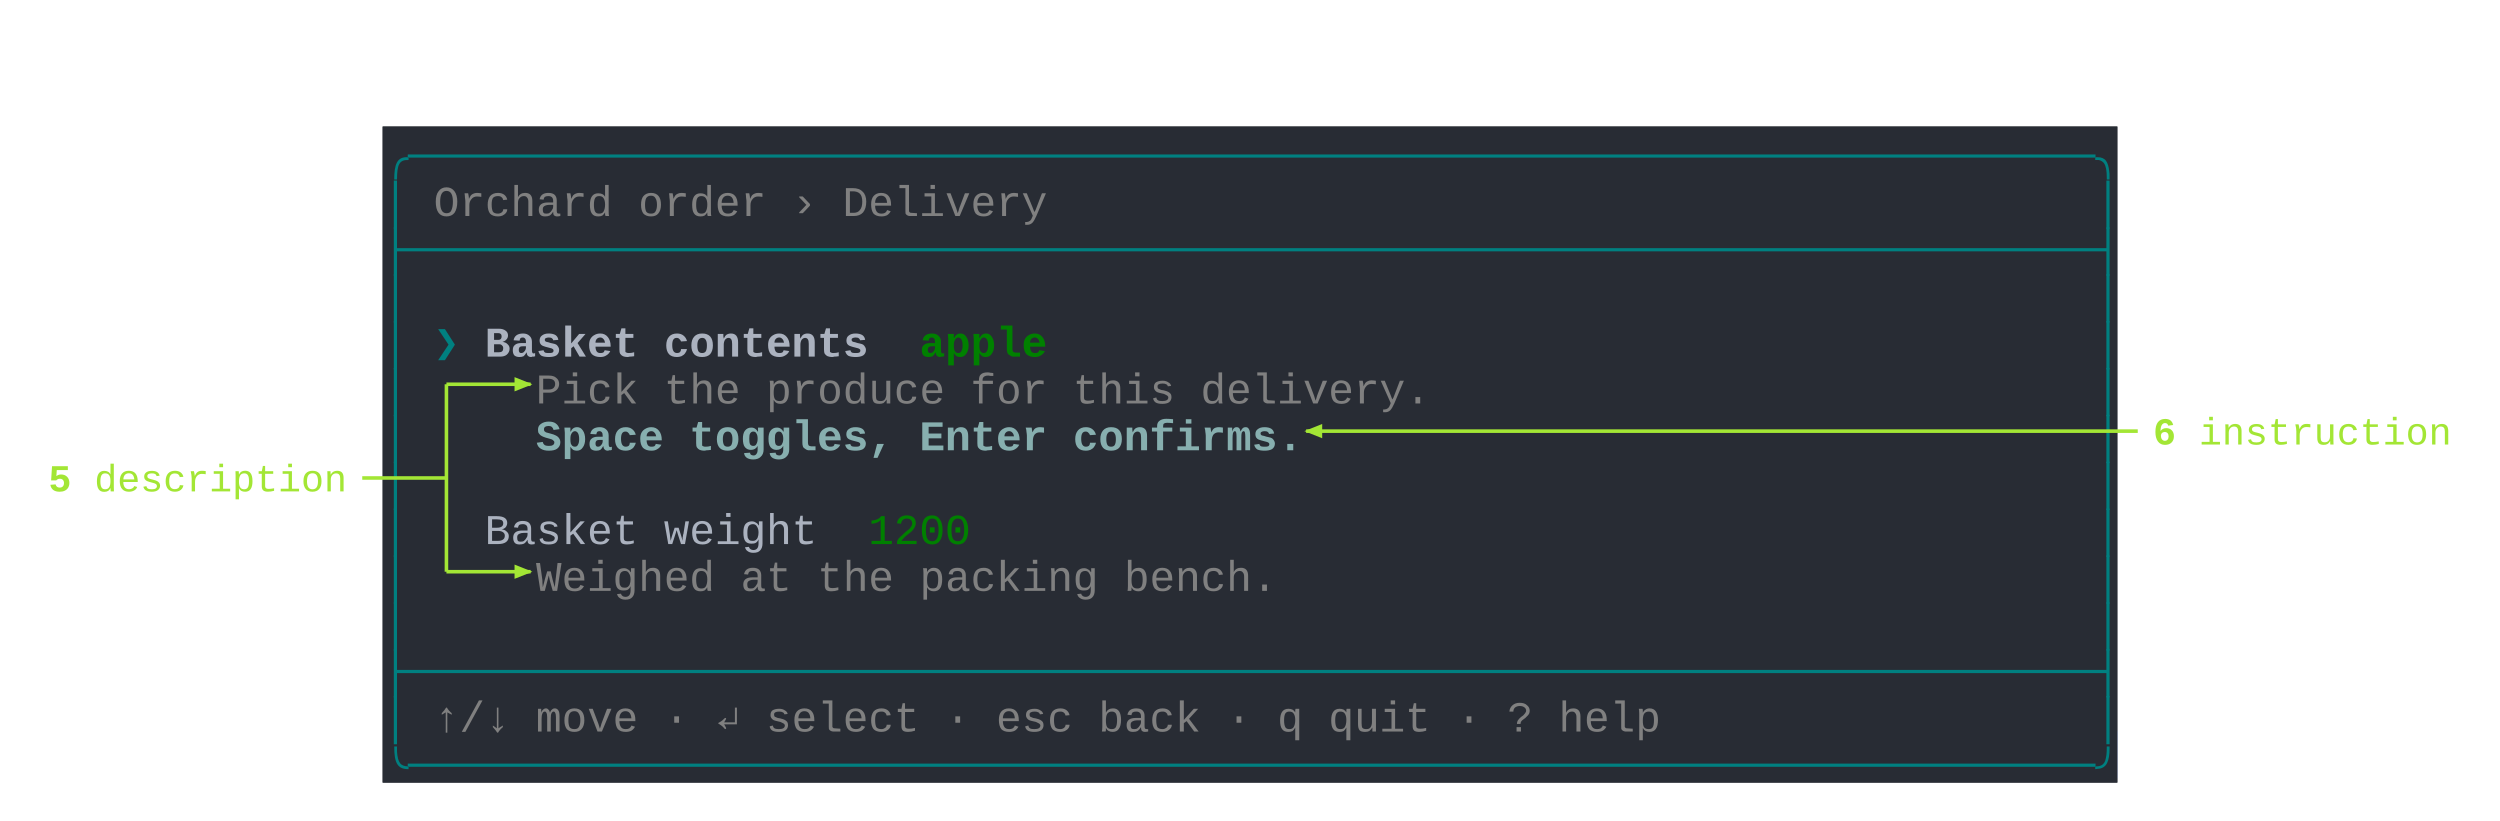
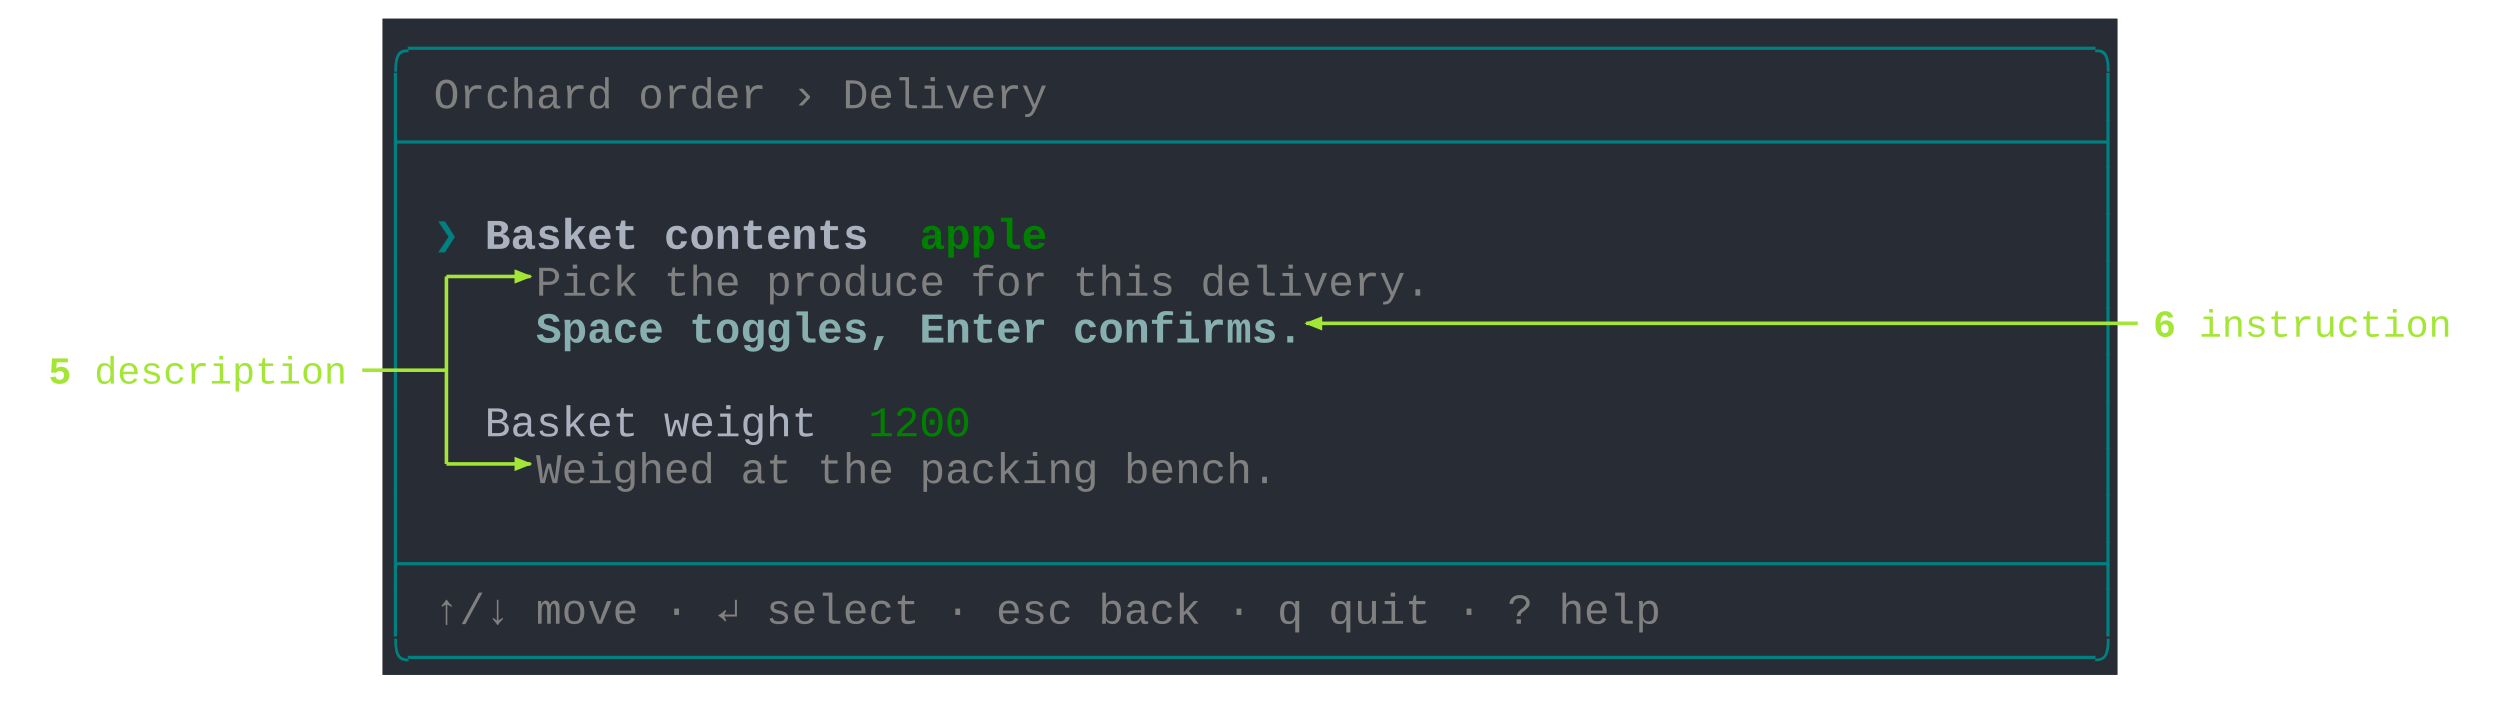
- <svg xmlns="http://www.w3.org/2000/svg" xmlns:xlink="http://www.w3.org/1999/xlink" width="980.00" height="321.78">
+ <svg xmlns="http://www.w3.org/2000/svg" xmlns:xlink="http://www.w3.org/1999/xlink" width="980.00" height="279.53">
  <defs>
    <marker id="anatomy-arrow" viewBox="0 0 10 10" refX="9" refY="5" markerWidth="5" markerHeight="5" orient="auto-start-reverse">
      <path d="M 0 1 L 10 5 L 0 9 z" fill="rgb(163,230,53)" />
    </marker>
  </defs>
-   <g transform="translate(150.00,49.60)">
+   <g transform="translate(150.00,7.35)">
    <svg width="680" height="257.18">
      <rect width="680" height="257.18" rx="0" ry="0" class="a" />
      <svg height="257.18" viewBox="0 0 68 25.718" width="680">
        <style>.a{fill:rgb(40,44,52)}.b{font-family:Consolas,"Courier New",Courier,"Liberation Mono",monospace}.c{fill:rgb(0,128,128);white-space:pre}.d{fill:transparent}.e{fill:rgb(82,139,255)}.f{fill:rgb(128,128,128);white-space:pre}.g{fill:rgb(0,128,128);font-weight:bold;white-space:pre}.h{fill:rgb(171,178,191);font-weight:bold;white-space:pre}.i{fill:rgb(0,128,0);font-weight:bold;white-space:pre}.j{fill:rgb(135,175,175);font-weight:bold;white-space:pre}.k{fill:rgb(171,178,191);white-space:pre}.l{fill:rgb(0,128,0);white-space:pre}</style>
        <g font-family="Consolas, &quot;Courier New&quot;, Courier, &quot;Liberation Mono&quot;, monospace" font-size="1.67" class="b">
          <defs>
            <symbol id="1">
              <text x="0" y="1.67" class="c" textLength="68.136" lengthAdjust="spacingAndGlyphs">├──────────────────────────────────────────────────────────────────┤</text>
            </symbol>
            <symbol id="2">
              <text x="0" y="1.67" class="c" textLength="1.002" lengthAdjust="spacingAndGlyphs">│</text>
              <text x="67.134" y="1.67" class="c" textLength="1.002" lengthAdjust="spacingAndGlyphs">│</text>
            </symbol>
            <symbol id="a">
              <rect height="14" width="68" x="0" y="0" class="d" />
            </symbol>
            <symbol id="b">
              <rect height="1.837" width="1.102" class="e" />
            </symbol>
          </defs>
          <rect height="25.718" width="68" class="a" />
          <svg x="0" y="0" width="68">
            <svg x="0">
              <use xlink:href="#a" />
              <use xlink:href="#b" x="67.996" y="23.706" />
              <text x="0" y="1.67" class="c" textLength="68.136" lengthAdjust="spacingAndGlyphs">╭──────────────────────────────────────────────────────────────────╮</text>
              <text x="0" y="3.507" class="c" textLength="1.002" lengthAdjust="spacingAndGlyphs">│</text>
              <text x="2.004" y="3.507" class="f" textLength="7.014" lengthAdjust="spacingAndGlyphs">Orchard</text>
              <text x="10.02" y="3.507" class="f" textLength="5.01" lengthAdjust="spacingAndGlyphs">order</text>
              <text x="16.032" y="3.507" class="f" textLength="1.002" lengthAdjust="spacingAndGlyphs">›</text>
              <text x="18.036" y="3.507" class="f" textLength="8.016" lengthAdjust="spacingAndGlyphs">Delivery</text>
              <text x="67.134" y="3.507" class="c" textLength="1.002" lengthAdjust="spacingAndGlyphs">│</text>
              <use xlink:href="#1" y="3.674" />
              <use xlink:href="#2" y="5.511" />
              <text x="0" y="9.018" class="c" textLength="1.002" lengthAdjust="spacingAndGlyphs">│</text>
              <text x="2.004" y="9.018" class="g" textLength="1.002" lengthAdjust="spacingAndGlyphs">❯</text>
              <text x="4.008" y="9.018" class="h" textLength="6.012" lengthAdjust="spacingAndGlyphs">Basket</text>
              <text x="11.022" y="9.018" class="h" textLength="8.016" lengthAdjust="spacingAndGlyphs">contents</text>
              <text x="21.042" y="9.018" class="i" textLength="5.01" lengthAdjust="spacingAndGlyphs">apple</text>
              <text x="67.134" y="9.018" class="c" textLength="1.002" lengthAdjust="spacingAndGlyphs">│</text>
              <text x="0" y="10.855" class="c" textLength="1.002" lengthAdjust="spacingAndGlyphs">│</text>
              <text x="6.012" y="10.855" class="f" textLength="4.008" lengthAdjust="spacingAndGlyphs">Pick</text>
              <text x="11.022" y="10.855" class="f" textLength="3.006" lengthAdjust="spacingAndGlyphs">the</text>
              <text x="15.03" y="10.855" class="f" textLength="7.014" lengthAdjust="spacingAndGlyphs">produce</text>
              <text x="23.046" y="10.855" class="f" textLength="3.006" lengthAdjust="spacingAndGlyphs">for</text>
              <text x="27.054" y="10.855" class="f" textLength="4.008" lengthAdjust="spacingAndGlyphs">this</text>
              <text x="32.064" y="10.855" class="f" textLength="9.018" lengthAdjust="spacingAndGlyphs">delivery.</text>
              <text x="67.134" y="10.855" class="c" textLength="1.002" lengthAdjust="spacingAndGlyphs">│</text>
              <text x="0" y="12.692" class="c" textLength="1.002" lengthAdjust="spacingAndGlyphs">│</text>
              <text x="6.012" y="12.692" class="j" textLength="5.01" lengthAdjust="spacingAndGlyphs">Space</text>
              <text x="12.024" y="12.692" class="j" textLength="8.016" lengthAdjust="spacingAndGlyphs">toggles,</text>
              <text x="21.042" y="12.692" class="j" textLength="5.01" lengthAdjust="spacingAndGlyphs">Enter</text>
              <text x="27.054" y="12.692" class="j" textLength="9.018" lengthAdjust="spacingAndGlyphs">confirms.</text>
              <text x="67.134" y="12.692" class="c" textLength="1.002" lengthAdjust="spacingAndGlyphs">│</text>
              <use xlink:href="#2" y="12.859" />
              <text x="0" y="16.366" class="c" textLength="1.002" lengthAdjust="spacingAndGlyphs">│</text>
              <text x="4.008" y="16.366" class="k" textLength="6.012" lengthAdjust="spacingAndGlyphs">Basket</text>
              <text x="11.022" y="16.366" class="k" textLength="6.012" lengthAdjust="spacingAndGlyphs">weight</text>
              <text x="19.038" y="16.366" class="l" textLength="4.008" lengthAdjust="spacingAndGlyphs">1200</text>
              <text x="67.134" y="16.366" class="c" textLength="1.002" lengthAdjust="spacingAndGlyphs">│</text>
              <text x="0" y="18.203" class="c" textLength="1.002" lengthAdjust="spacingAndGlyphs">│</text>
              <text x="6.012" y="18.203" class="f" textLength="7.014" lengthAdjust="spacingAndGlyphs">Weighed</text>
              <text x="14.028" y="18.203" class="f" textLength="2.004" lengthAdjust="spacingAndGlyphs">at</text>
              <text x="17.034" y="18.203" class="f" textLength="3.006" lengthAdjust="spacingAndGlyphs">the</text>
              <text x="21.042" y="18.203" class="f" textLength="7.014" lengthAdjust="spacingAndGlyphs">packing</text>
              <text x="29.058" y="18.203" class="f" textLength="6.012" lengthAdjust="spacingAndGlyphs">bench.</text>
              <text x="67.134" y="18.203" class="c" textLength="1.002" lengthAdjust="spacingAndGlyphs">│</text>
              <use xlink:href="#2" y="18.37" />
              <use xlink:href="#1" y="20.207" />
              <text x="0" y="23.714" class="c" textLength="1.002" lengthAdjust="spacingAndGlyphs">│</text>
              <text x="2.004" y="23.714" class="f" textLength="3.006" lengthAdjust="spacingAndGlyphs">↑/↓</text>
              <text x="6.012" y="23.714" class="f" textLength="4.008" lengthAdjust="spacingAndGlyphs">move</text>
              <text x="11.022" y="23.714" class="f" textLength="1.002" lengthAdjust="spacingAndGlyphs">·</text>
              <text x="13.026" y="23.714" class="f" textLength="1.002" lengthAdjust="spacingAndGlyphs">↵</text>
              <text x="15.03" y="23.714" class="f" textLength="6.012" lengthAdjust="spacingAndGlyphs">select</text>
              <text x="22.044" y="23.714" class="f" textLength="1.002" lengthAdjust="spacingAndGlyphs">·</text>
              <text x="24.048" y="23.714" class="f" textLength="3.006" lengthAdjust="spacingAndGlyphs">esc</text>
              <text x="28.056" y="23.714" class="f" textLength="4.008" lengthAdjust="spacingAndGlyphs">back</text>
              <text x="33.066" y="23.714" class="f" textLength="1.002" lengthAdjust="spacingAndGlyphs">·</text>
              <text x="35.07" y="23.714" class="f" textLength="1.002" lengthAdjust="spacingAndGlyphs">q</text>
              <text x="37.074" y="23.714" class="f" textLength="4.008" lengthAdjust="spacingAndGlyphs">quit</text>
              <text x="42.084" y="23.714" class="f" textLength="1.002" lengthAdjust="spacingAndGlyphs">·</text>
              <text x="44.088" y="23.714" class="f" textLength="1.002" lengthAdjust="spacingAndGlyphs">?</text>
              <text x="46.092" y="23.714" class="f" textLength="4.008" lengthAdjust="spacingAndGlyphs">help</text>
              <text x="67.134" y="23.714" class="c" textLength="1.002" lengthAdjust="spacingAndGlyphs">│</text>
              <text x="0" y="25.551" class="c" textLength="68.136" lengthAdjust="spacingAndGlyphs">╰──────────────────────────────────────────────────────────────────╯</text>
            </svg>
          </svg>
        </g>
      </svg>
    </svg>
  </g>
  <g>
-     <path d="M 175.00 150.63 L 175.00 224.11" fill="none" stroke="rgb(163,230,53)" stroke-width="1.4" />
-     <path d="M 142.00 187.37 L 175.00 187.37" fill="none" stroke="rgb(163,230,53)" stroke-width="1.4" />
-     <path d="M 175.00 150.63 L 208.00 150.63" fill="none" stroke="rgb(163,230,53)" stroke-width="1.4" marker-end="url(#anatomy-arrow)" />
-     <path d="M 175.00 224.11 L 208.00 224.11" fill="none" stroke="rgb(163,230,53)" stroke-width="1.4" marker-end="url(#anatomy-arrow)" />
-     <text x="136.00" y="192.62" text-anchor="end" fill="rgb(163,230,53)" font-family="Consolas, &quot;Courier New&quot;, Courier, monospace" font-size="15.0">
+     <path d="M 175.00 108.38 L 175.00 181.86" fill="none" stroke="rgb(163,230,53)" stroke-width="1.4" />
+     <path d="M 142.00 145.12 L 175.00 145.12" fill="none" stroke="rgb(163,230,53)" stroke-width="1.4" />
+     <path d="M 175.00 108.38 L 208.00 108.38" fill="none" stroke="rgb(163,230,53)" stroke-width="1.4" marker-end="url(#anatomy-arrow)" />
+     <path d="M 175.00 181.86 L 208.00 181.86" fill="none" stroke="rgb(163,230,53)" stroke-width="1.4" marker-end="url(#anatomy-arrow)" />
+     <text x="136.00" y="150.37" text-anchor="end" fill="rgb(163,230,53)" font-family="Consolas, &quot;Courier New&quot;, Courier, monospace" font-size="15.0">
      <tspan font-weight="bold">5</tspan>  description</text>
-     <path d="M 838.00 169.00 L 836.00 169.00 L 512.00 169.00" fill="none" stroke="rgb(163,230,53)" stroke-width="1.4" stroke-linejoin="round" marker-end="url(#anatomy-arrow)" />
-     <text x="844.00" y="174.25" text-anchor="start" fill="rgb(163,230,53)" font-family="Consolas, &quot;Courier New&quot;, Courier, monospace" font-size="15.0">
+     <path d="M 838.00 126.75 L 836.00 126.75 L 512.00 126.75" fill="none" stroke="rgb(163,230,53)" stroke-width="1.4" stroke-linejoin="round" marker-end="url(#anatomy-arrow)" />
+     <text x="844.00" y="132.00" text-anchor="start" fill="rgb(163,230,53)" font-family="Consolas, &quot;Courier New&quot;, Courier, monospace" font-size="15.0">
      <tspan font-weight="bold">6</tspan>  instruction</text>
  </g>
</svg>
